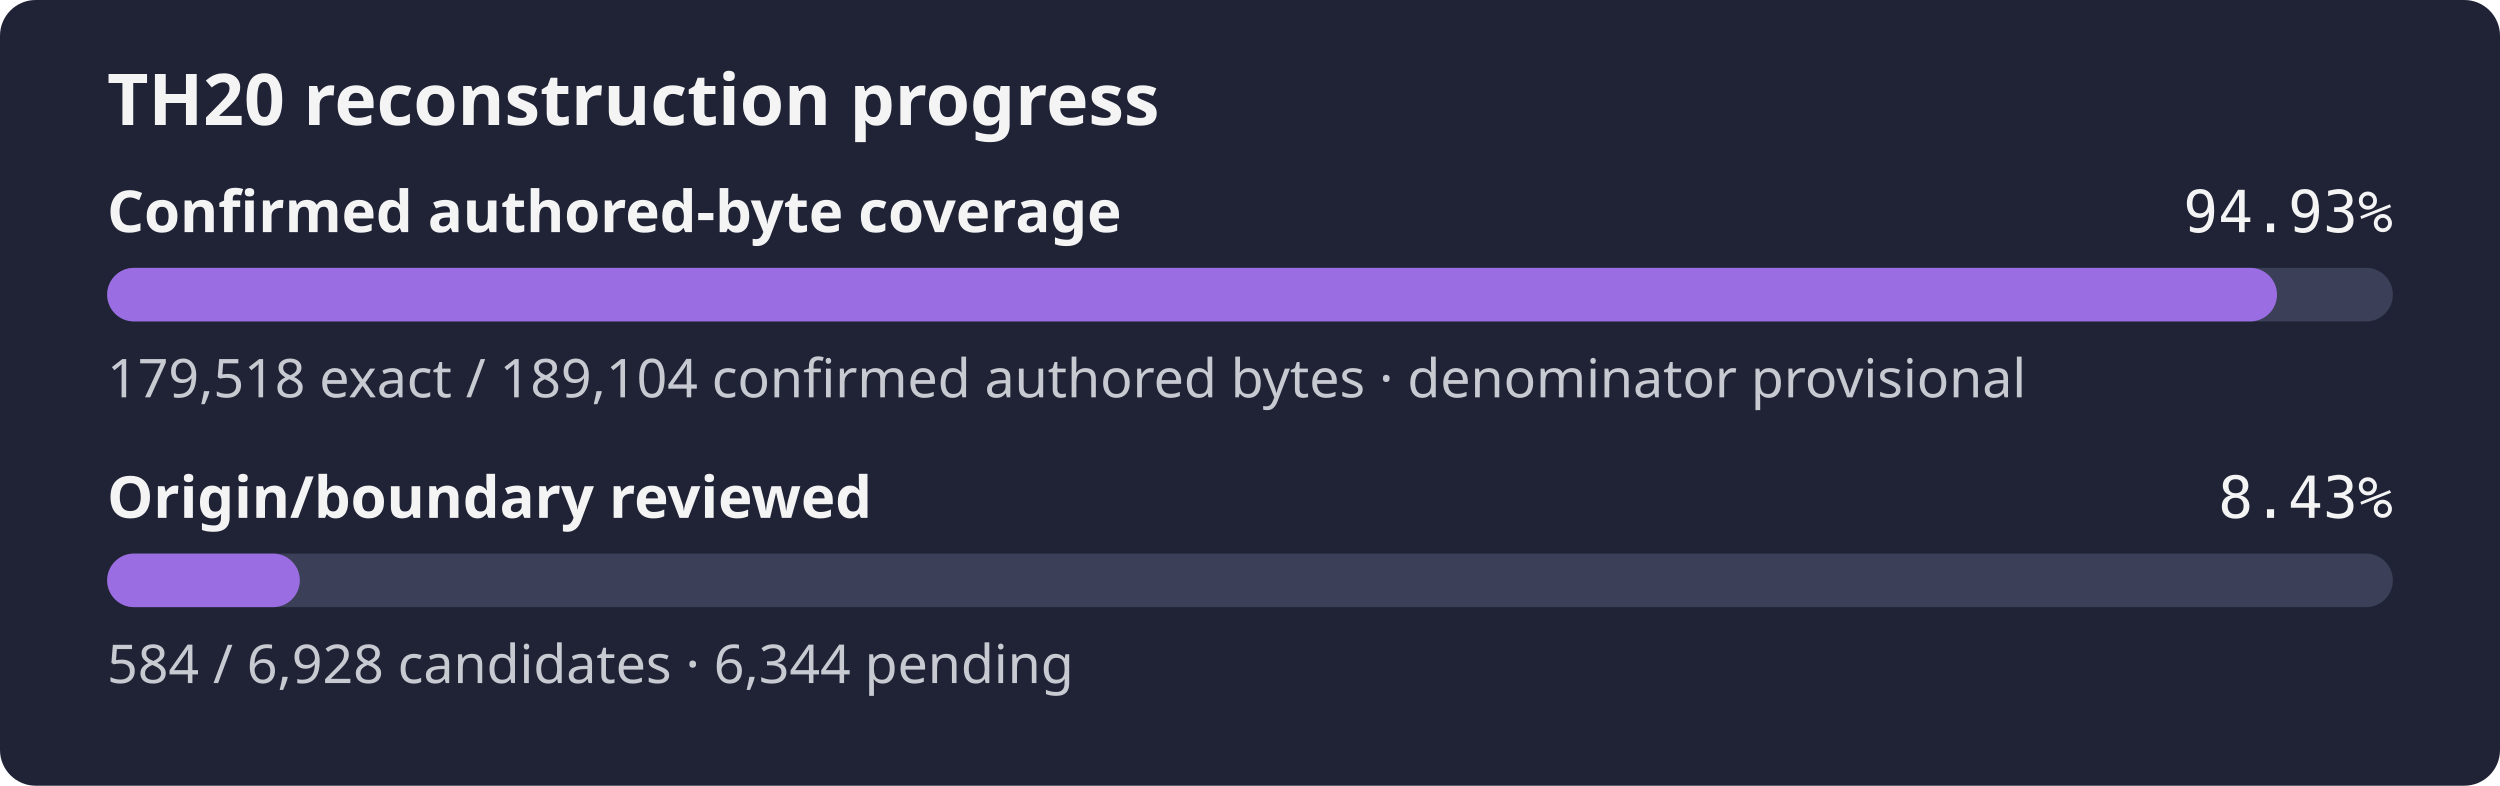
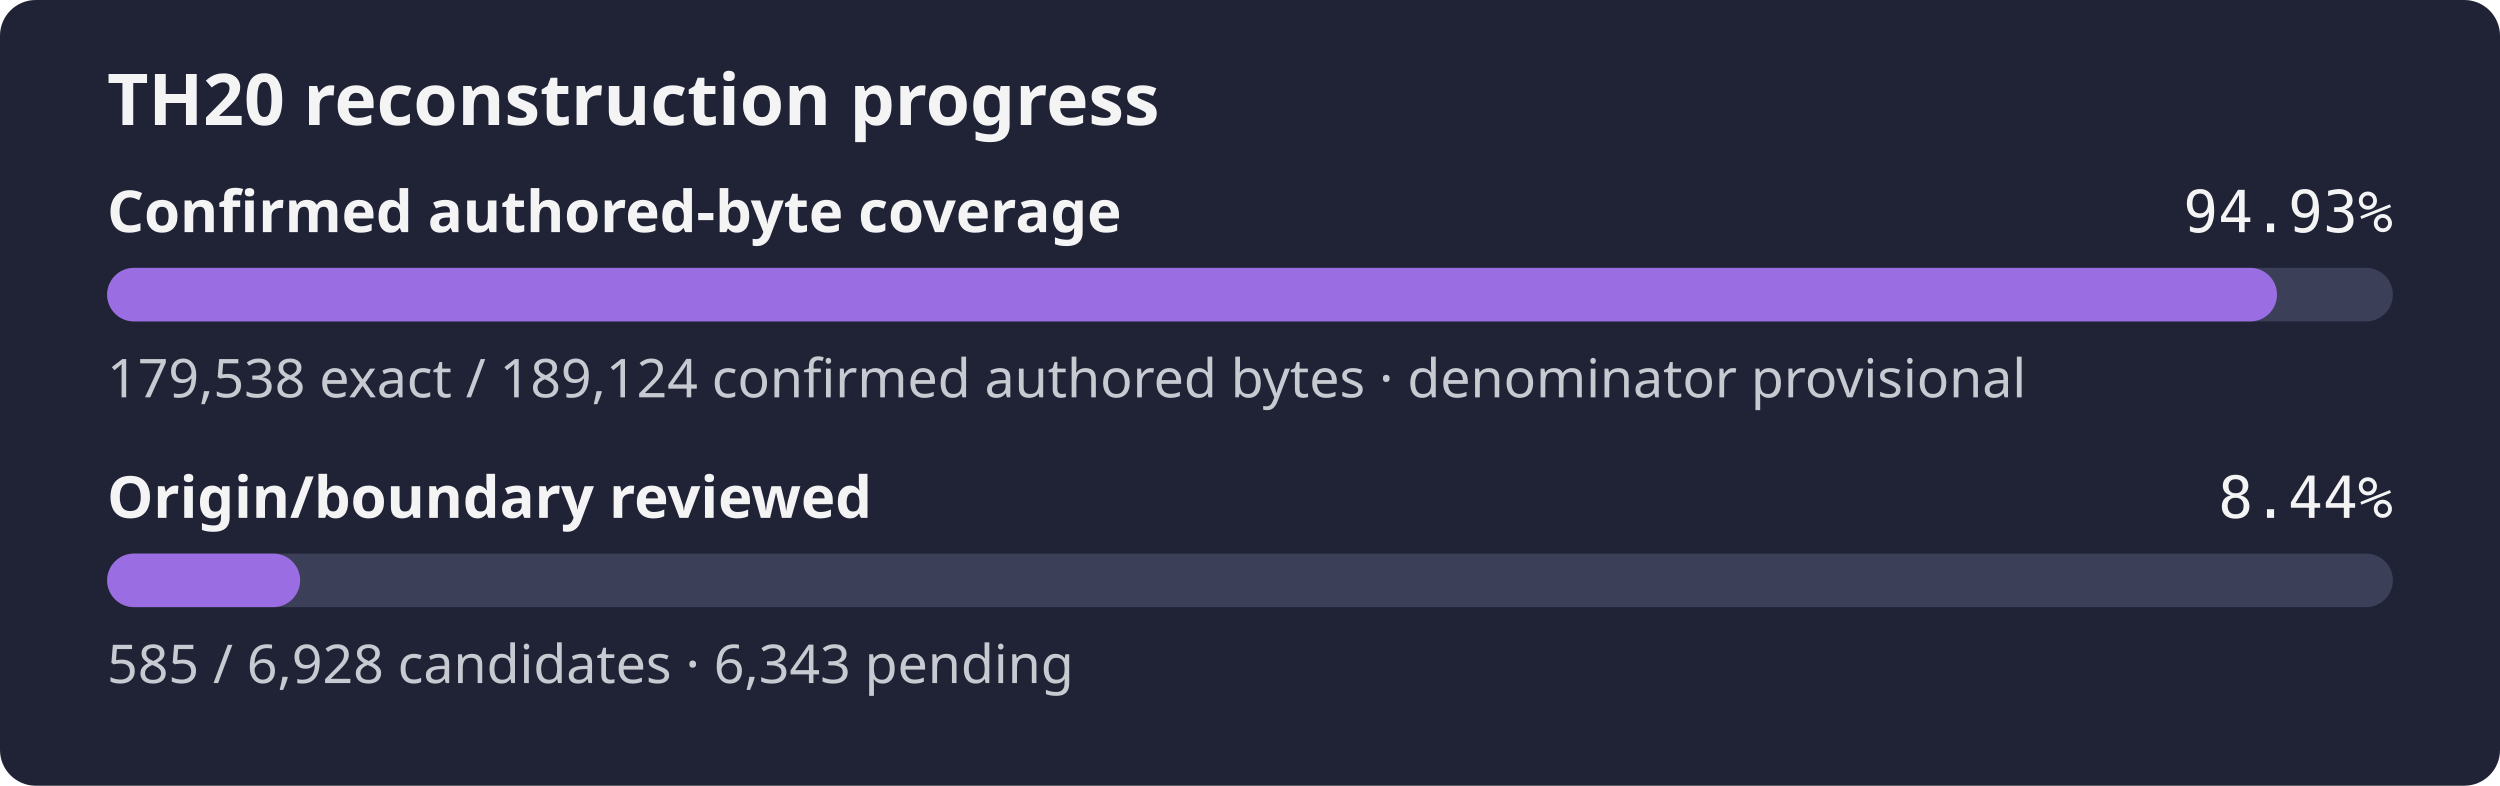
- <svg xmlns="http://www.w3.org/2000/svg" width="560" height="176" role="img" aria-label="TH20 reconstruction progress: 94.93% of the confirmed authored-byte set is exact, origin review 8.43%">
+ <svg xmlns="http://www.w3.org/2000/svg" width="560" height="176" role="img" aria-label="TH20 reconstruction progress: 94.93% of the confirmed authored-byte set is exact, origin review 8.44%">
  <rect width="560" height="176" rx="8" fill="#1f2335" />
  <text x="24" y="28" fill="#f4f4f5" font-family="sans-serif" font-size="16" font-weight="600">TH20 reconstruction progress</text>
  <text x="24" y="52" fill="#f4f4f5" font-family="sans-serif" font-size="13" font-weight="600">Confirmed authored-byte coverage</text>
  <text x="536" y="52" fill="#f4f4f5" text-anchor="end" font-family="monospace" font-size="13">94.93%</text>
  <rect x="24" y="60" width="512" height="12" rx="6" fill="#3b4058" />
  <rect x="24" y="60" width="486.05" height="12" rx="6" fill="#9b6de3" />
-   <text x="24" y="89" fill="#c8cad2" font-family="sans-serif" font-size="12">179,518 exact / 189,104 confirmed authored bytes · denominator provisional</text>
+   <text x="24" y="89" fill="#c8cad2" font-family="sans-serif" font-size="12">179,538 exact / 189,124 confirmed authored bytes · denominator provisional</text>
  <text x="24" y="116" fill="#f4f4f5" font-family="sans-serif" font-size="13" font-weight="600">Origin/boundary reviewed</text>
-   <text x="536" y="116" fill="#f4f4f5" text-anchor="end" font-family="monospace" font-size="13">8.43%</text>
+   <text x="536" y="116" fill="#f4f4f5" text-anchor="end" font-family="monospace" font-size="13">8.44%</text>
  <rect x="24" y="124" width="512" height="12" rx="6" fill="#3b4058" />
-   <rect x="24" y="124" width="43.16" height="12" rx="6" fill="#9b6de3" />
-   <text x="24" y="153" fill="#c8cad2" font-family="sans-serif" font-size="12">584 / 6,928 candidates · 6,344 pending</text>
+   <rect x="24" y="124" width="43.23" height="12" rx="6" fill="#9b6de3" />
+   <text x="24" y="153" fill="#c8cad2" font-family="sans-serif" font-size="12">585 / 6,928 candidates · 6,343 pending</text>
</svg>
